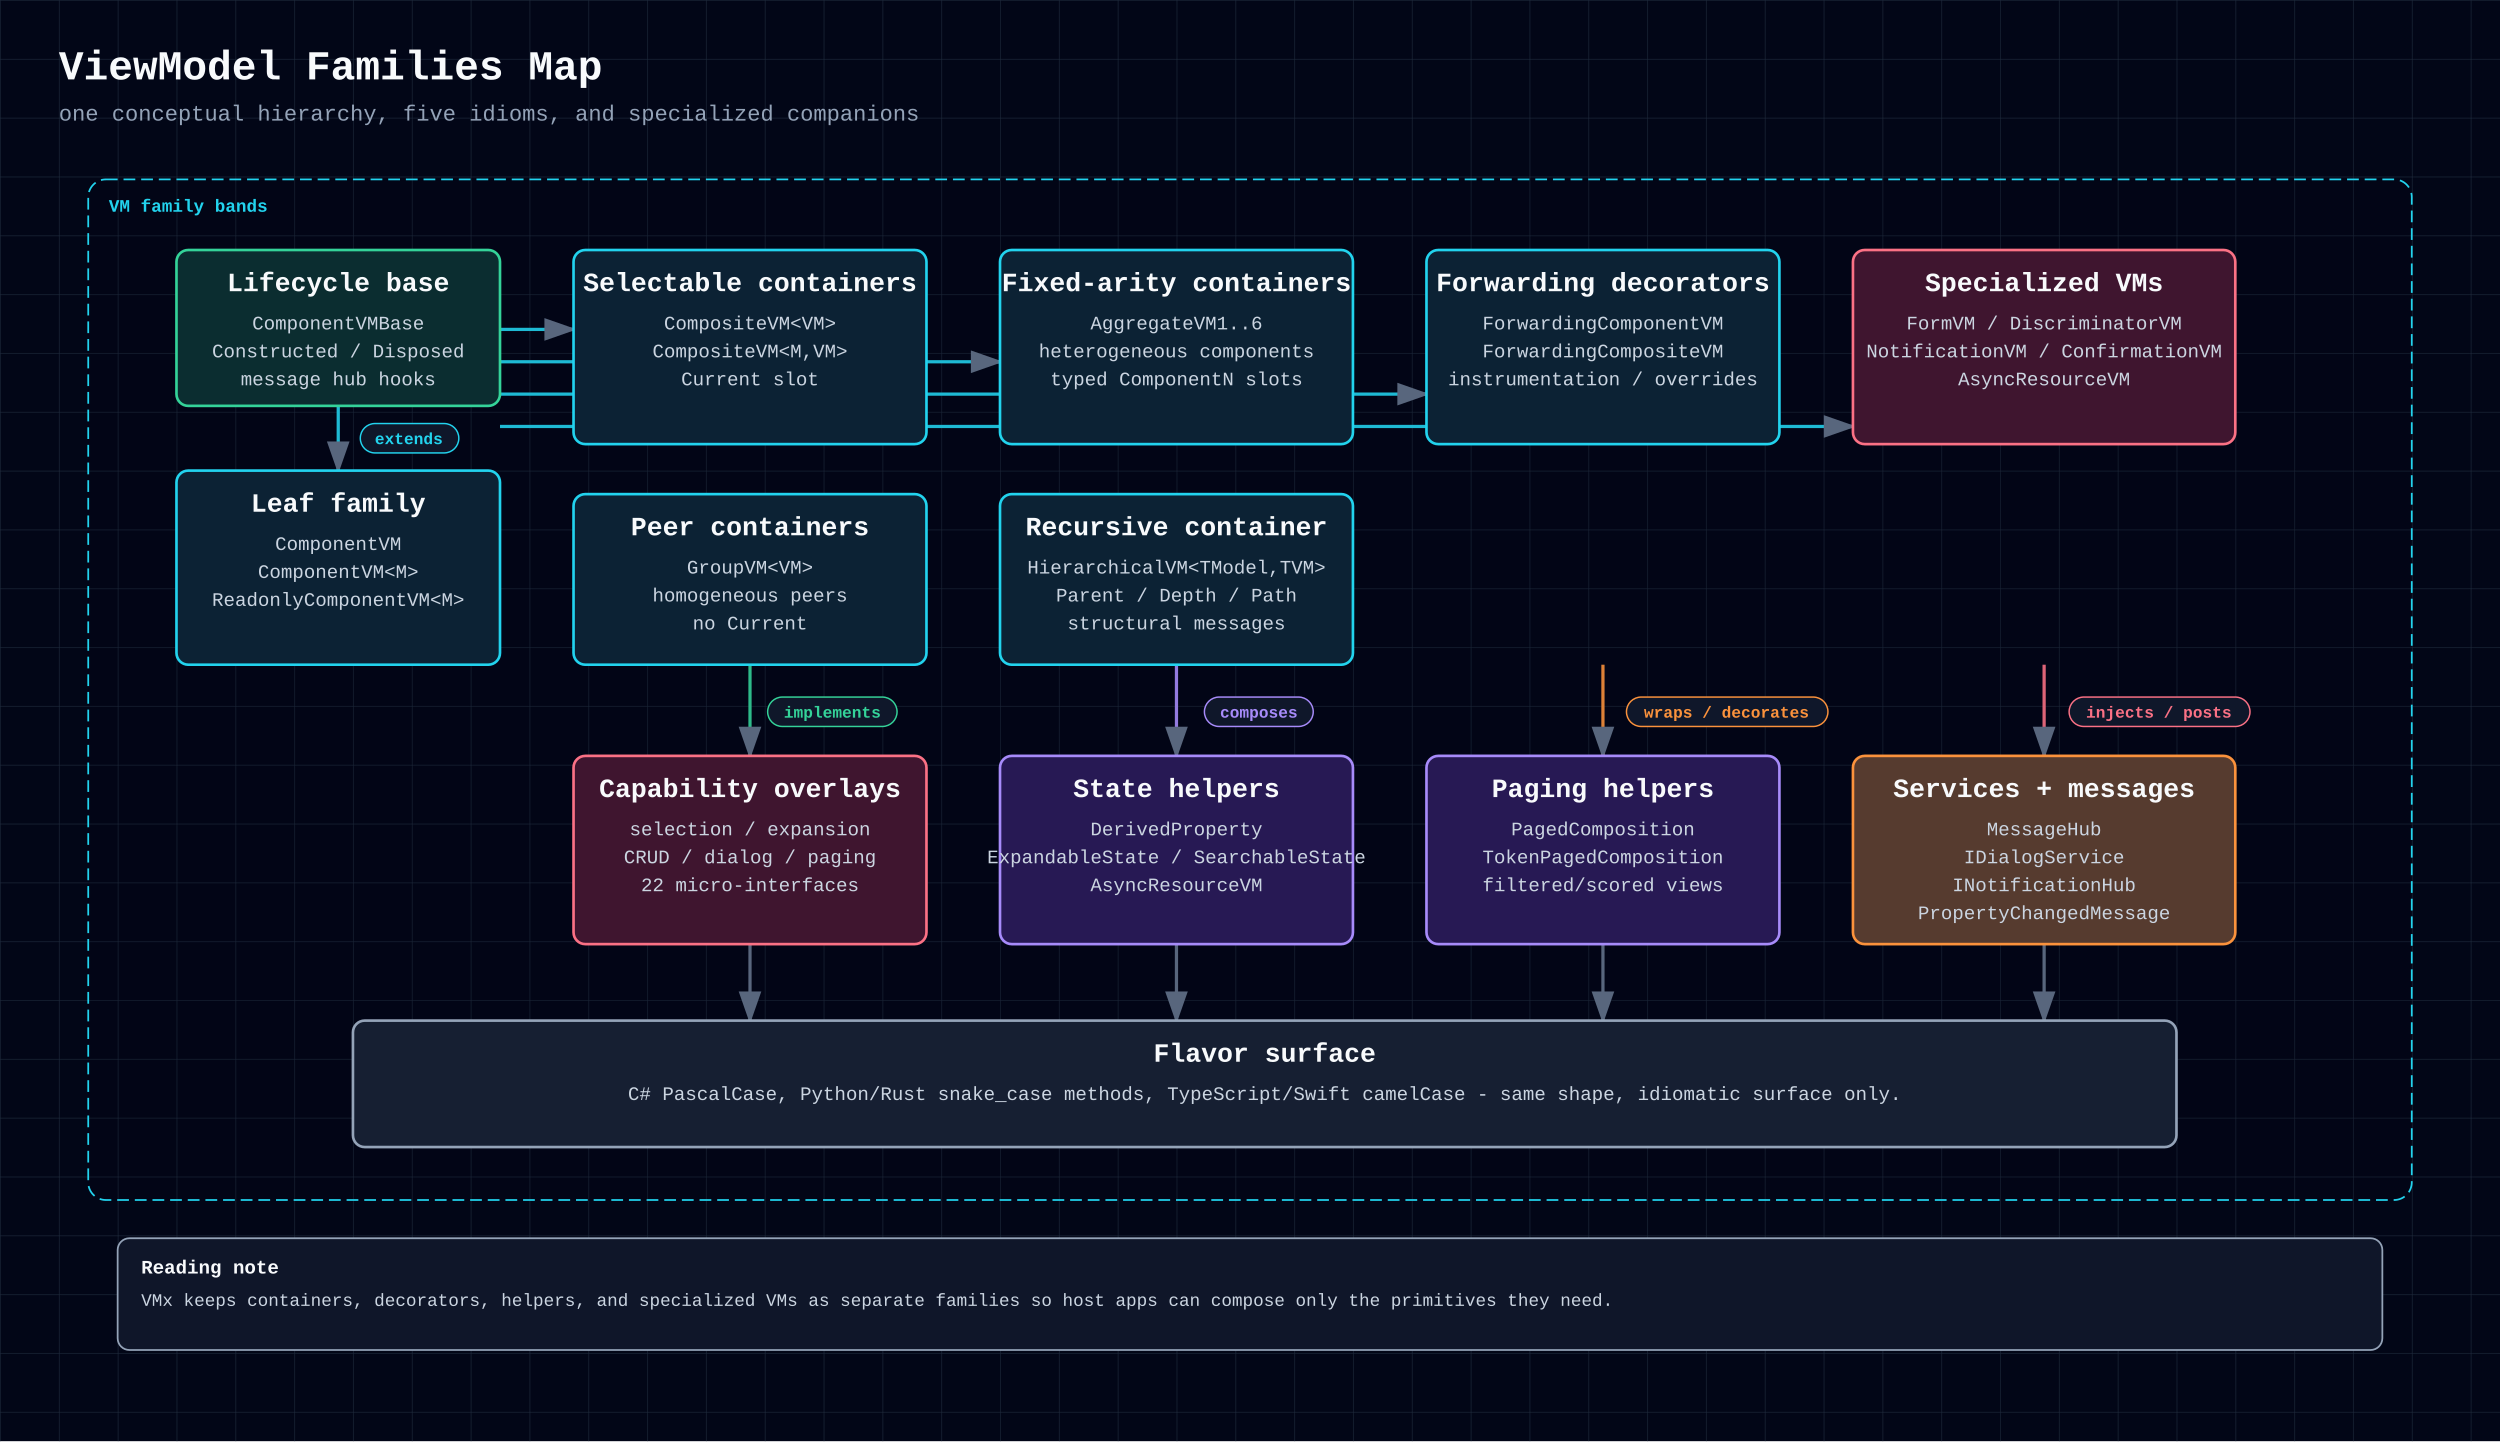
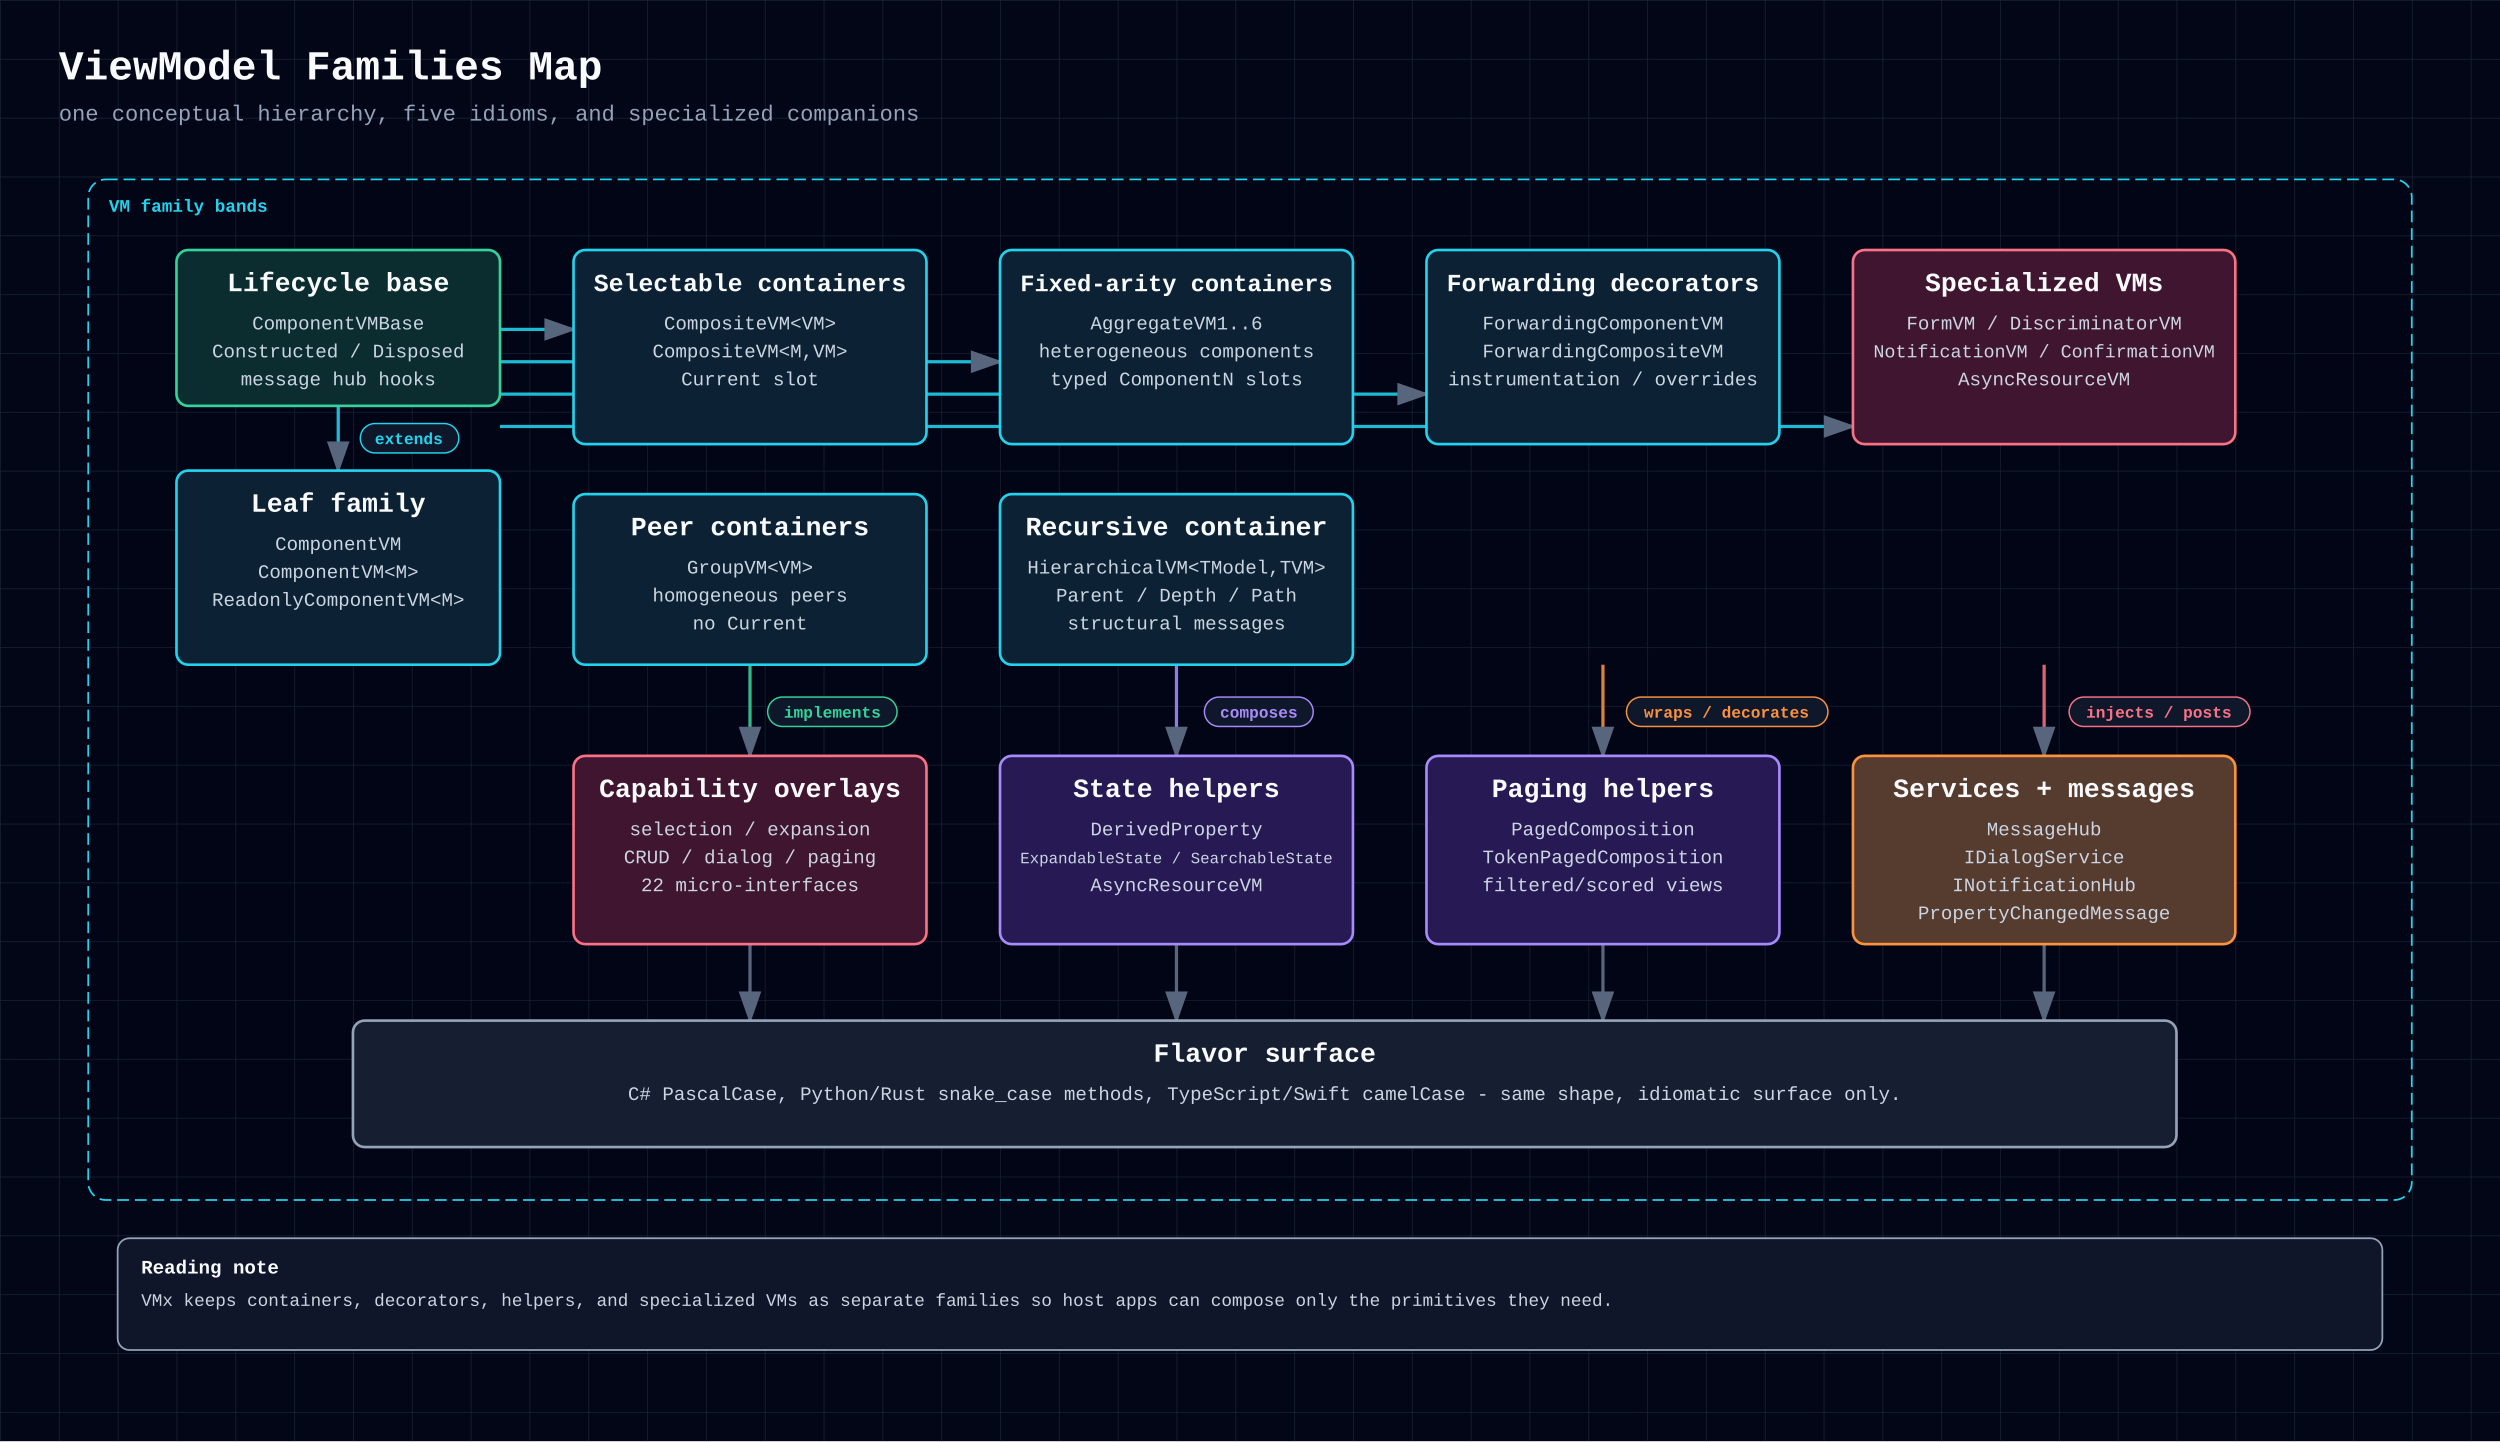
<svg xmlns="http://www.w3.org/2000/svg" width="1700" height="980" viewBox="0 0 1700 980" style="font-family: 'JetBrains Mono', ui-monospace, SFMono-Regular, Menlo, Monaco, Consolas, 'Liberation Mono', 'Courier New', monospace;">
  <defs>
    <style>
      text { font-family: 'JetBrains Mono', ui-monospace, SFMono-Regular, Menlo, Monaco, Consolas, 'Liberation Mono', 'Courier New', monospace; }
    </style>
    <pattern id="grid" width="40" height="40" patternUnits="userSpaceOnUse">
      <path d="M 40 0 L 0 0 0 40" fill="none" stroke="#1e293b" stroke-width="0.8" />
    </pattern>
    <marker id="arrowhead" markerWidth="10" markerHeight="7" refX="9" refY="3.5" orient="auto">
      <polygon points="0 0, 10 3.5, 0 7" fill="#64748b" />
    </marker>
  </defs>
  <rect width="100%" height="100%" fill="#020617" />
  <rect width="100%" height="100%" fill="url(#grid)" />
  <text x="40" y="54" fill="#f8fafc" font-size="28" font-weight="700" text-anchor="start">ViewModel Families Map</text>
  <text x="40" y="82" fill="#94a3b8" font-size="15" font-weight="400" text-anchor="start">one conceptual hierarchy, five idioms, and specialized companions</text>
  <polyline points="230,276 230,320" fill="none" stroke="#22d3ee" stroke-width="2.2" marker-end="url(#arrowhead)" />
  <polyline points="340,224 390,224" fill="none" stroke="#22d3ee" stroke-width="2.2" marker-end="url(#arrowhead)" />
  <polyline points="340,246 680,246" fill="none" stroke="#22d3ee" stroke-width="2.2" marker-end="url(#arrowhead)" />
  <polyline points="340,268 970,268" fill="none" stroke="#22d3ee" stroke-width="2.2" marker-end="url(#arrowhead)" />
  <polyline points="340,290 1260,290" fill="none" stroke="#22d3ee" stroke-width="2.2" marker-end="url(#arrowhead)" />
  <polyline points="510,452 510,514" fill="none" stroke="#34d399" stroke-width="2.2" marker-end="url(#arrowhead)" />
  <polyline points="800,452 800,514" fill="none" stroke="#a78bfa" stroke-width="2.2" marker-end="url(#arrowhead)" />
  <polyline points="1090,452 1090,514" fill="none" stroke="#fb923c" stroke-width="2.2" marker-end="url(#arrowhead)" />
  <polyline points="1390,452 1390,514" fill="none" stroke="#fb7185" stroke-width="2.2" marker-end="url(#arrowhead)" />
  <polyline points="1390,642 1390,694" fill="none" stroke="#64748b" stroke-width="2.2" marker-end="url(#arrowhead)" />
  <polyline points="1090,642 1090,694" fill="none" stroke="#64748b" stroke-width="2.2" marker-end="url(#arrowhead)" />
  <polyline points="800,642 800,694" fill="none" stroke="#64748b" stroke-width="2.2" marker-end="url(#arrowhead)" />
  <polyline points="510,642 510,694" fill="none" stroke="#64748b" stroke-width="2.2" marker-end="url(#arrowhead)" />
  <rect x="60" y="122" width="1580" height="694" rx="12" fill="rgba(2, 6, 23, 0.12)" stroke="#22d3ee" stroke-width="1.2" stroke-dasharray="8 4" />
  <text x="74" y="144" fill="#22d3ee" font-size="12" font-weight="700" text-anchor="start">VM family bands</text>
  <rect x="120" y="170" width="220" height="106" rx="8" fill="#0f172a" />
  <rect x="120" y="170" width="220" height="106" rx="8" fill="rgba(6, 78, 59, 0.4)" stroke="#34d399" stroke-width="1.8" />
  <text x="230" y="198" fill="#f8fafc" font-size="18" font-weight="700" text-anchor="middle">Lifecycle base</text>
  <text x="230" y="224" fill="#cbd5e1" font-size="13" font-weight="400" text-anchor="middle">ComponentVMBase</text>
  <text x="230" y="243" fill="#cbd5e1" font-size="13" font-weight="400" text-anchor="middle">Constructed / Disposed</text>
  <text x="230" y="262" fill="#cbd5e1" font-size="13" font-weight="400" text-anchor="middle">message hub hooks</text>
  <rect x="120" y="320" width="220" height="132" rx="8" fill="#0f172a" />
  <rect x="120" y="320" width="220" height="132" rx="8" fill="rgba(8, 51, 68, 0.4)" stroke="#22d3ee" stroke-width="1.8" />
  <text x="230" y="348" fill="#f8fafc" font-size="18" font-weight="700" text-anchor="middle">Leaf family</text>
  <text x="230" y="374" fill="#cbd5e1" font-size="13" font-weight="400" text-anchor="middle">ComponentVM</text>
  <text x="230" y="393" fill="#cbd5e1" font-size="13" font-weight="400" text-anchor="middle">ComponentVM&lt;M&gt;</text>
  <text x="230" y="412" fill="#cbd5e1" font-size="13" font-weight="400" text-anchor="middle">ReadonlyComponentVM&lt;M&gt;</text>
  <rect x="390" y="170" width="240" height="132" rx="8" fill="#0f172a" />
  <rect x="390" y="170" width="240" height="132" rx="8" fill="rgba(8, 51, 68, 0.4)" stroke="#22d3ee" stroke-width="1.8" />
-   <text x="510" y="198" fill="#f8fafc" font-size="18" font-weight="700" text-anchor="middle">Selectable containers</text>
+   <text x="510" y="198" fill="#f8fafc" font-size="16.86" font-weight="700" text-anchor="middle">Selectable containers</text>
  <text x="510" y="224" fill="#cbd5e1" font-size="13" font-weight="400" text-anchor="middle">CompositeVM&lt;VM&gt;</text>
  <text x="510" y="243" fill="#cbd5e1" font-size="13" font-weight="400" text-anchor="middle">CompositeVM&lt;M,VM&gt;</text>
  <text x="510" y="262" fill="#cbd5e1" font-size="13" font-weight="400" text-anchor="middle">Current slot</text>
  <rect x="390" y="336" width="240" height="116" rx="8" fill="#0f172a" />
  <rect x="390" y="336" width="240" height="116" rx="8" fill="rgba(8, 51, 68, 0.4)" stroke="#22d3ee" stroke-width="1.8" />
  <text x="510" y="364" fill="#f8fafc" font-size="18" font-weight="700" text-anchor="middle">Peer containers</text>
  <text x="510" y="390" fill="#cbd5e1" font-size="13" font-weight="400" text-anchor="middle">GroupVM&lt;VM&gt;</text>
  <text x="510" y="409" fill="#cbd5e1" font-size="13" font-weight="400" text-anchor="middle">homogeneous peers</text>
  <text x="510" y="428" fill="#cbd5e1" font-size="13" font-weight="400" text-anchor="middle">no Current</text>
  <rect x="680" y="170" width="240" height="132" rx="8" fill="#0f172a" />
  <rect x="680" y="170" width="240" height="132" rx="8" fill="rgba(8, 51, 68, 0.4)" stroke="#22d3ee" stroke-width="1.8" />
-   <text x="800" y="198" fill="#f8fafc" font-size="18" font-weight="700" text-anchor="middle">Fixed-arity containers</text>
+   <text x="800" y="198" fill="#f8fafc" font-size="16.09" font-weight="700" text-anchor="middle">Fixed-arity containers</text>
  <text x="800" y="224" fill="#cbd5e1" font-size="13" font-weight="400" text-anchor="middle">AggregateVM1..6</text>
  <text x="800" y="243" fill="#cbd5e1" font-size="13" font-weight="400" text-anchor="middle">heterogeneous components</text>
  <text x="800" y="262" fill="#cbd5e1" font-size="13" font-weight="400" text-anchor="middle">typed ComponentN slots</text>
  <rect x="680" y="336" width="240" height="116" rx="8" fill="#0f172a" />
  <rect x="680" y="336" width="240" height="116" rx="8" fill="rgba(8, 51, 68, 0.4)" stroke="#22d3ee" stroke-width="1.8" />
  <text x="800" y="364" fill="#f8fafc" font-size="18" font-weight="700" text-anchor="middle">Recursive container</text>
  <text x="800" y="390" fill="#cbd5e1" font-size="13" font-weight="400" text-anchor="middle">HierarchicalVM&lt;TModel,TVM&gt;</text>
  <text x="800" y="409" fill="#cbd5e1" font-size="13" font-weight="400" text-anchor="middle">Parent / Depth / Path</text>
  <text x="800" y="428" fill="#cbd5e1" font-size="13" font-weight="400" text-anchor="middle">structural messages</text>
  <rect x="970" y="170" width="240" height="132" rx="8" fill="#0f172a" />
  <rect x="970" y="170" width="240" height="132" rx="8" fill="rgba(8, 51, 68, 0.4)" stroke="#22d3ee" stroke-width="1.8" />
-   <text x="1090" y="198" fill="#f8fafc" font-size="18" font-weight="700" text-anchor="middle">Forwarding decorators</text>
+   <text x="1090" y="198" fill="#f8fafc" font-size="16.86" font-weight="700" text-anchor="middle">Forwarding decorators</text>
  <text x="1090" y="224" fill="#cbd5e1" font-size="13" font-weight="400" text-anchor="middle">ForwardingComponentVM</text>
  <text x="1090" y="243" fill="#cbd5e1" font-size="13" font-weight="400" text-anchor="middle">ForwardingCompositeVM</text>
  <text x="1090" y="262" fill="#cbd5e1" font-size="13" font-weight="400" text-anchor="middle">instrumentation / overrides</text>
  <rect x="1260" y="170" width="260" height="132" rx="8" fill="#0f172a" />
  <rect x="1260" y="170" width="260" height="132" rx="8" fill="rgba(136, 19, 55, 0.4)" stroke="#fb7185" stroke-width="1.8" />
  <text x="1390" y="198" fill="#f8fafc" font-size="18" font-weight="700" text-anchor="middle">Specialized VMs</text>
  <text x="1390" y="224" fill="#cbd5e1" font-size="13" font-weight="400" text-anchor="middle">FormVM / DiscriminatorVM</text>
-   <text x="1390" y="243" fill="#cbd5e1" font-size="13" font-weight="400" text-anchor="middle">NotificationVM / ConfirmationVM</text>
+   <text x="1390" y="243" fill="#cbd5e1" font-size="12.48" font-weight="400" text-anchor="middle">NotificationVM / ConfirmationVM</text>
  <text x="1390" y="262" fill="#cbd5e1" font-size="13" font-weight="400" text-anchor="middle">AsyncResourceVM</text>
  <rect x="390" y="514" width="240" height="128" rx="8" fill="#0f172a" />
  <rect x="390" y="514" width="240" height="128" rx="8" fill="rgba(136, 19, 55, 0.4)" stroke="#fb7185" stroke-width="1.8" />
  <text x="510" y="542" fill="#f8fafc" font-size="18" font-weight="700" text-anchor="middle">Capability overlays</text>
  <text x="510" y="568" fill="#cbd5e1" font-size="13" font-weight="400" text-anchor="middle">selection / expansion</text>
  <text x="510" y="587" fill="#cbd5e1" font-size="13" font-weight="400" text-anchor="middle">CRUD / dialog / paging</text>
  <text x="510" y="606" fill="#cbd5e1" font-size="13" font-weight="400" text-anchor="middle">22 micro-interfaces</text>
  <rect x="680" y="514" width="240" height="128" rx="8" fill="#0f172a" />
  <rect x="680" y="514" width="240" height="128" rx="8" fill="rgba(76, 29, 149, 0.4)" stroke="#a78bfa" stroke-width="1.8" />
  <text x="800" y="542" fill="#f8fafc" font-size="18" font-weight="700" text-anchor="middle">State helpers</text>
  <text x="800" y="568" fill="#cbd5e1" font-size="13" font-weight="400" text-anchor="middle">DerivedProperty</text>
-   <text x="800" y="587" fill="#cbd5e1" font-size="13" font-weight="400" text-anchor="middle">ExpandableState / SearchableState</text>
+   <text x="800" y="587" fill="#cbd5e1" font-size="10.73" font-weight="400" text-anchor="middle">ExpandableState / SearchableState</text>
  <text x="800" y="606" fill="#cbd5e1" font-size="13" font-weight="400" text-anchor="middle">AsyncResourceVM</text>
  <rect x="970" y="514" width="240" height="128" rx="8" fill="#0f172a" />
  <rect x="970" y="514" width="240" height="128" rx="8" fill="rgba(76, 29, 149, 0.4)" stroke="#a78bfa" stroke-width="1.8" />
  <text x="1090" y="542" fill="#f8fafc" font-size="18" font-weight="700" text-anchor="middle">Paging helpers</text>
  <text x="1090" y="568" fill="#cbd5e1" font-size="13" font-weight="400" text-anchor="middle">PagedComposition</text>
  <text x="1090" y="587" fill="#cbd5e1" font-size="13" font-weight="400" text-anchor="middle">TokenPagedComposition</text>
  <text x="1090" y="606" fill="#cbd5e1" font-size="13" font-weight="400" text-anchor="middle">filtered/scored views</text>
  <rect x="1260" y="514" width="260" height="128" rx="8" fill="#0f172a" />
  <rect x="1260" y="514" width="260" height="128" rx="8" fill="rgba(251, 146, 60, 0.3)" stroke="#fb923c" stroke-width="1.8" />
  <text x="1390" y="542" fill="#f8fafc" font-size="18" font-weight="700" text-anchor="middle">Services + messages</text>
  <text x="1390" y="568" fill="#cbd5e1" font-size="13" font-weight="400" text-anchor="middle">MessageHub</text>
  <text x="1390" y="587" fill="#cbd5e1" font-size="13" font-weight="400" text-anchor="middle">IDialogService</text>
  <text x="1390" y="606" fill="#cbd5e1" font-size="13" font-weight="400" text-anchor="middle">INotificationHub</text>
  <text x="1390" y="625" fill="#cbd5e1" font-size="13" font-weight="400" text-anchor="middle">PropertyChangedMessage</text>
  <rect x="240" y="694" width="1240" height="86" rx="8" fill="#0f172a" />
  <rect x="240" y="694" width="1240" height="86" rx="8" fill="rgba(30, 41, 59, 0.5)" stroke="#94a3b8" stroke-width="1.8" />
  <text x="860" y="722" fill="#f8fafc" font-size="18" font-weight="700" text-anchor="middle">Flavor surface</text>
  <text x="860" y="748" fill="#cbd5e1" font-size="13" font-weight="400" text-anchor="middle">C# PascalCase, Python/Rust snake_case methods, TypeScript/Swift camelCase - same shape, idiomatic surface only.</text>
  <rect x="80" y="842" width="1540" height="76" rx="8" fill="#0f172a" />
  <rect x="80" y="842" width="1540" height="76" rx="8" fill="rgba(15, 23, 42, 0.94)" stroke="#94a3b8" stroke-width="1.2" />
  <text x="96" y="866" fill="#f8fafc" font-size="13" font-weight="700" text-anchor="start">Reading note</text>
  <text x="96" y="888" fill="#cbd5e1" font-size="12" font-weight="400" text-anchor="start">VMx keeps containers, decorators, helpers, and specialized VMs as separate families so host apps can compose only the primitives they need.</text>
  <rect x="245" y="288" width="67" height="20" rx="10" fill="#0f172a" stroke="#22d3ee" stroke-width="1" />
  <text x="278" y="302" fill="#22d3ee" font-size="11" font-weight="700" text-anchor="middle">extends</text>
  <rect x="522" y="474" width="88" height="20" rx="10" fill="#0f172a" stroke="#34d399" stroke-width="1" />
  <text x="566" y="488" fill="#34d399" font-size="11" font-weight="700" text-anchor="middle">implements</text>
  <rect x="819" y="474" width="74" height="20" rx="10" fill="#0f172a" stroke="#a78bfa" stroke-width="1" />
  <text x="856" y="488" fill="#a78bfa" font-size="11" font-weight="700" text-anchor="middle">composes</text>
  <rect x="1106" y="474" width="137" height="20" rx="10" fill="#0f172a" stroke="#fb923c" stroke-width="1" />
  <text x="1174" y="488" fill="#fb923c" font-size="11" font-weight="700" text-anchor="middle">wraps / decorates</text>
  <rect x="1407" y="474" width="123" height="20" rx="10" fill="#0f172a" stroke="#fb7185" stroke-width="1" />
  <text x="1468" y="488" fill="#fb7185" font-size="11" font-weight="700" text-anchor="middle">injects / posts</text>
</svg>
